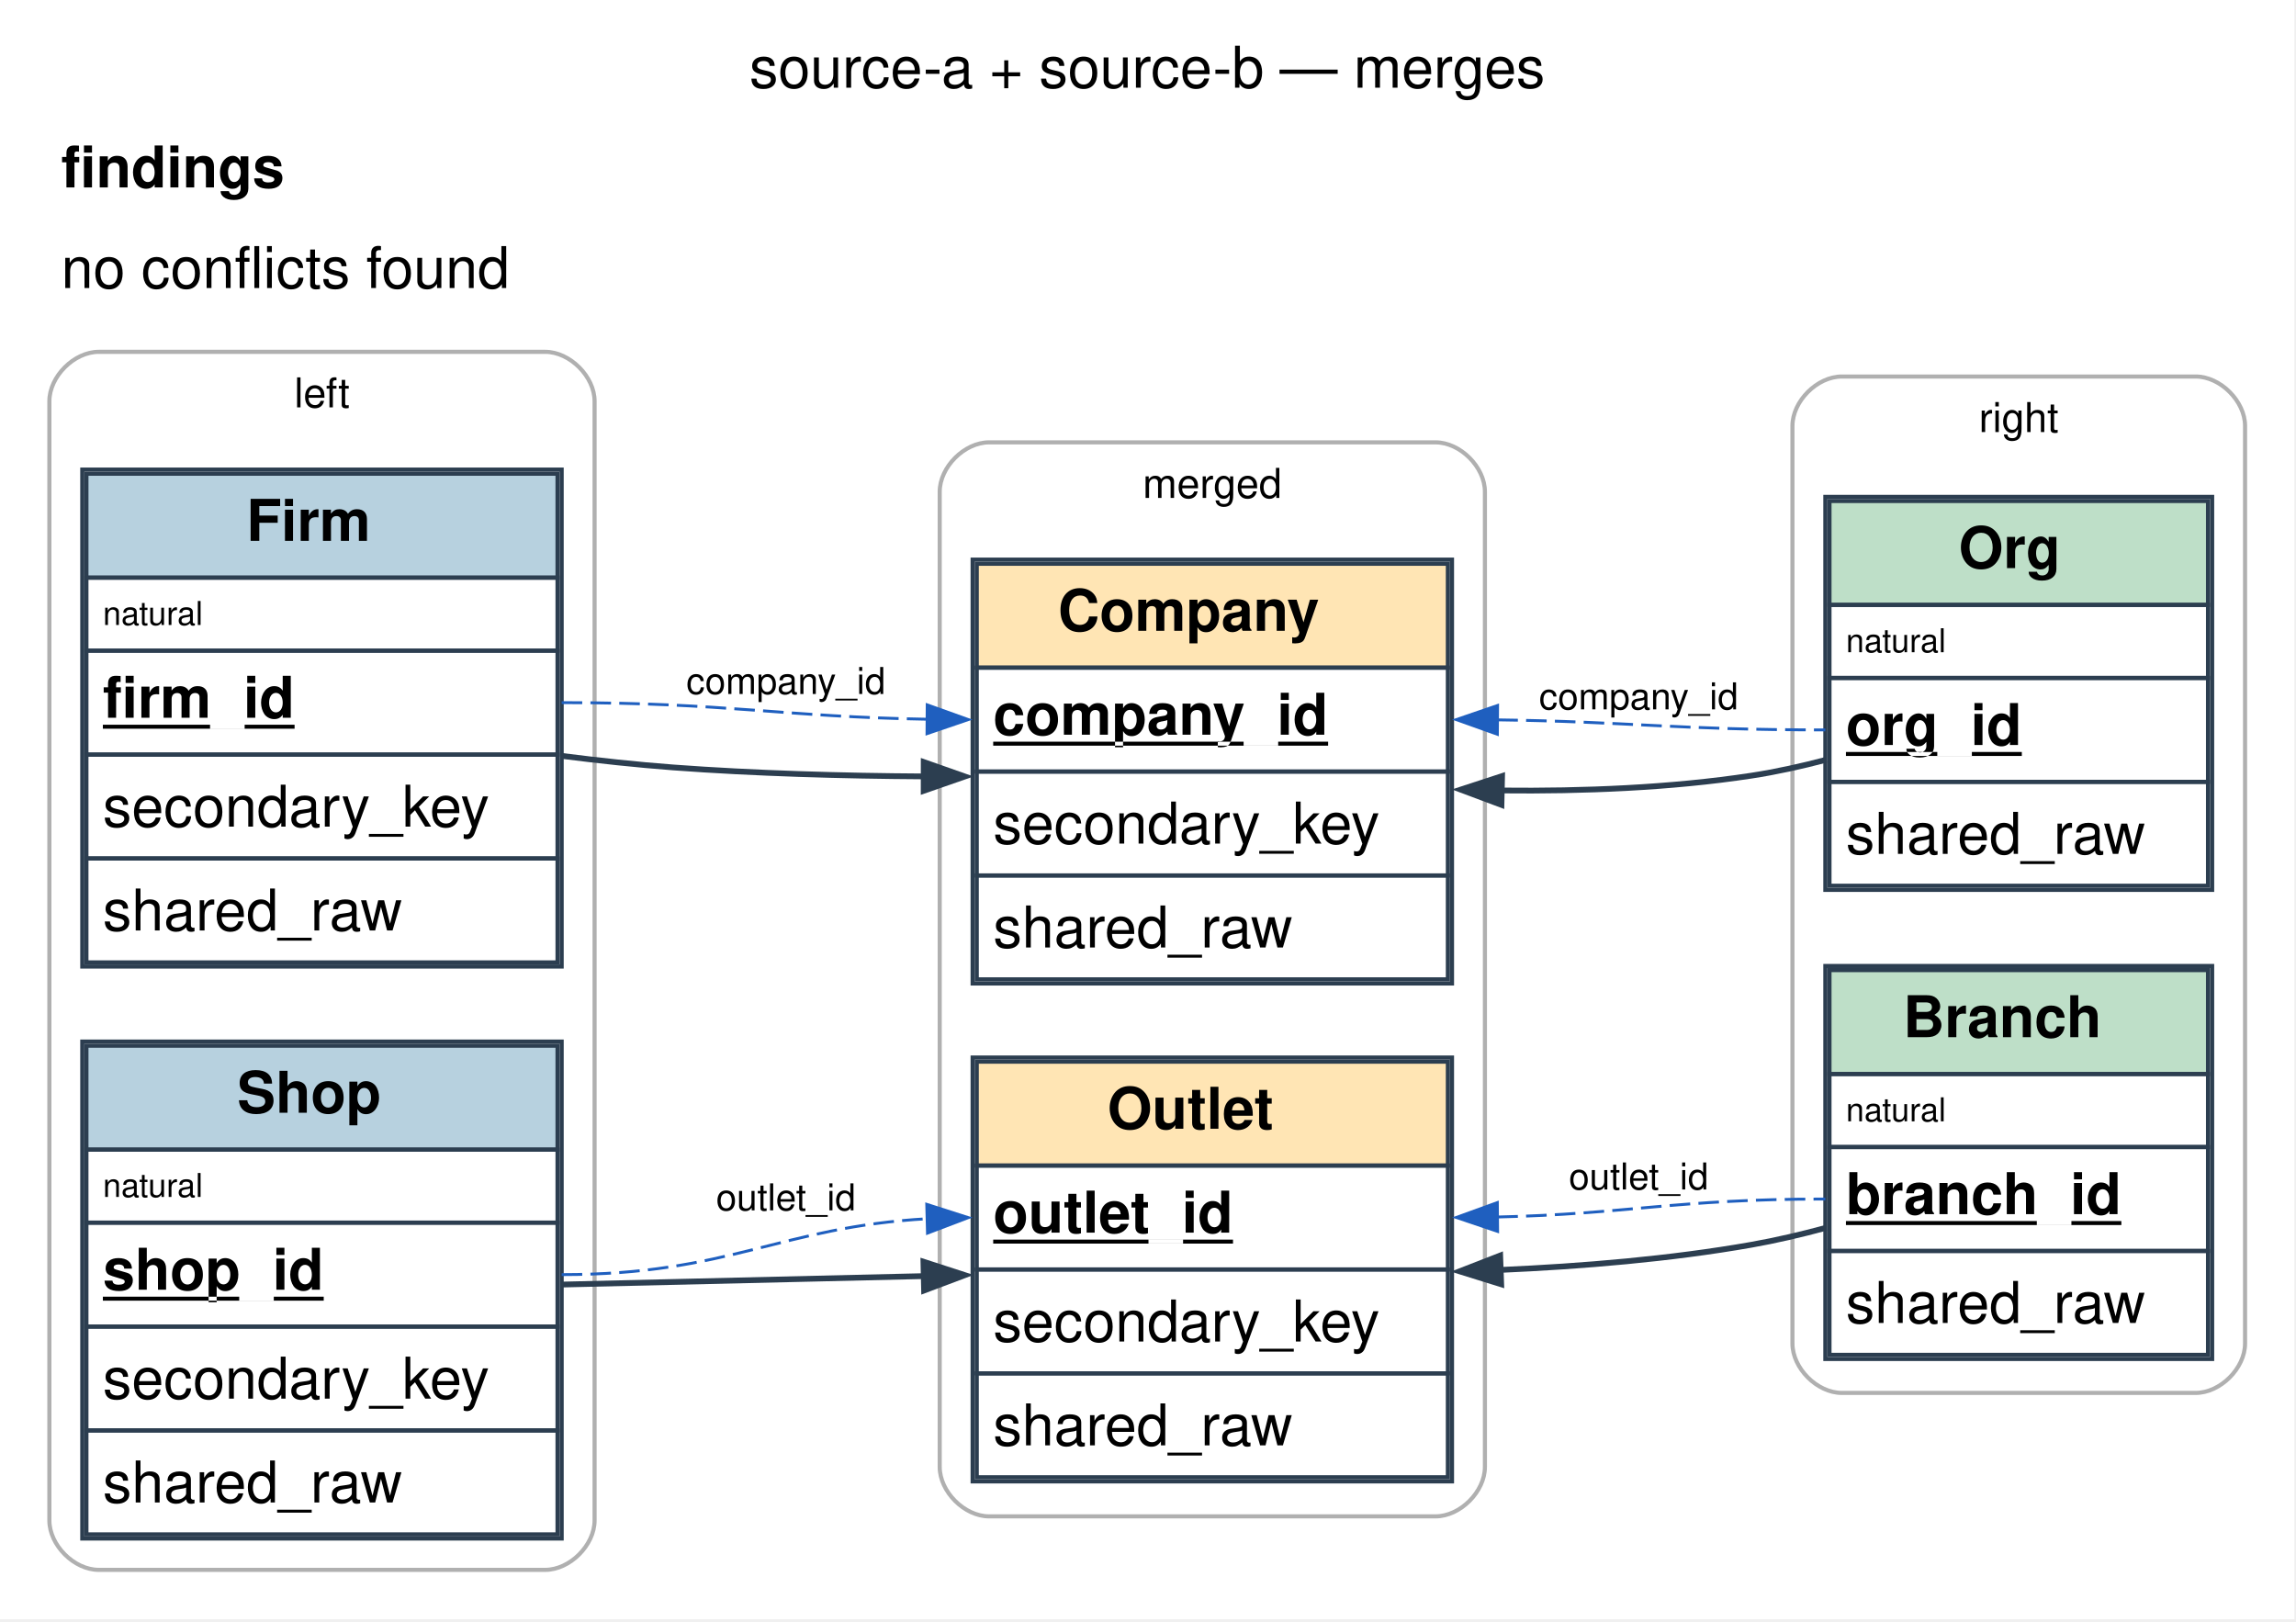
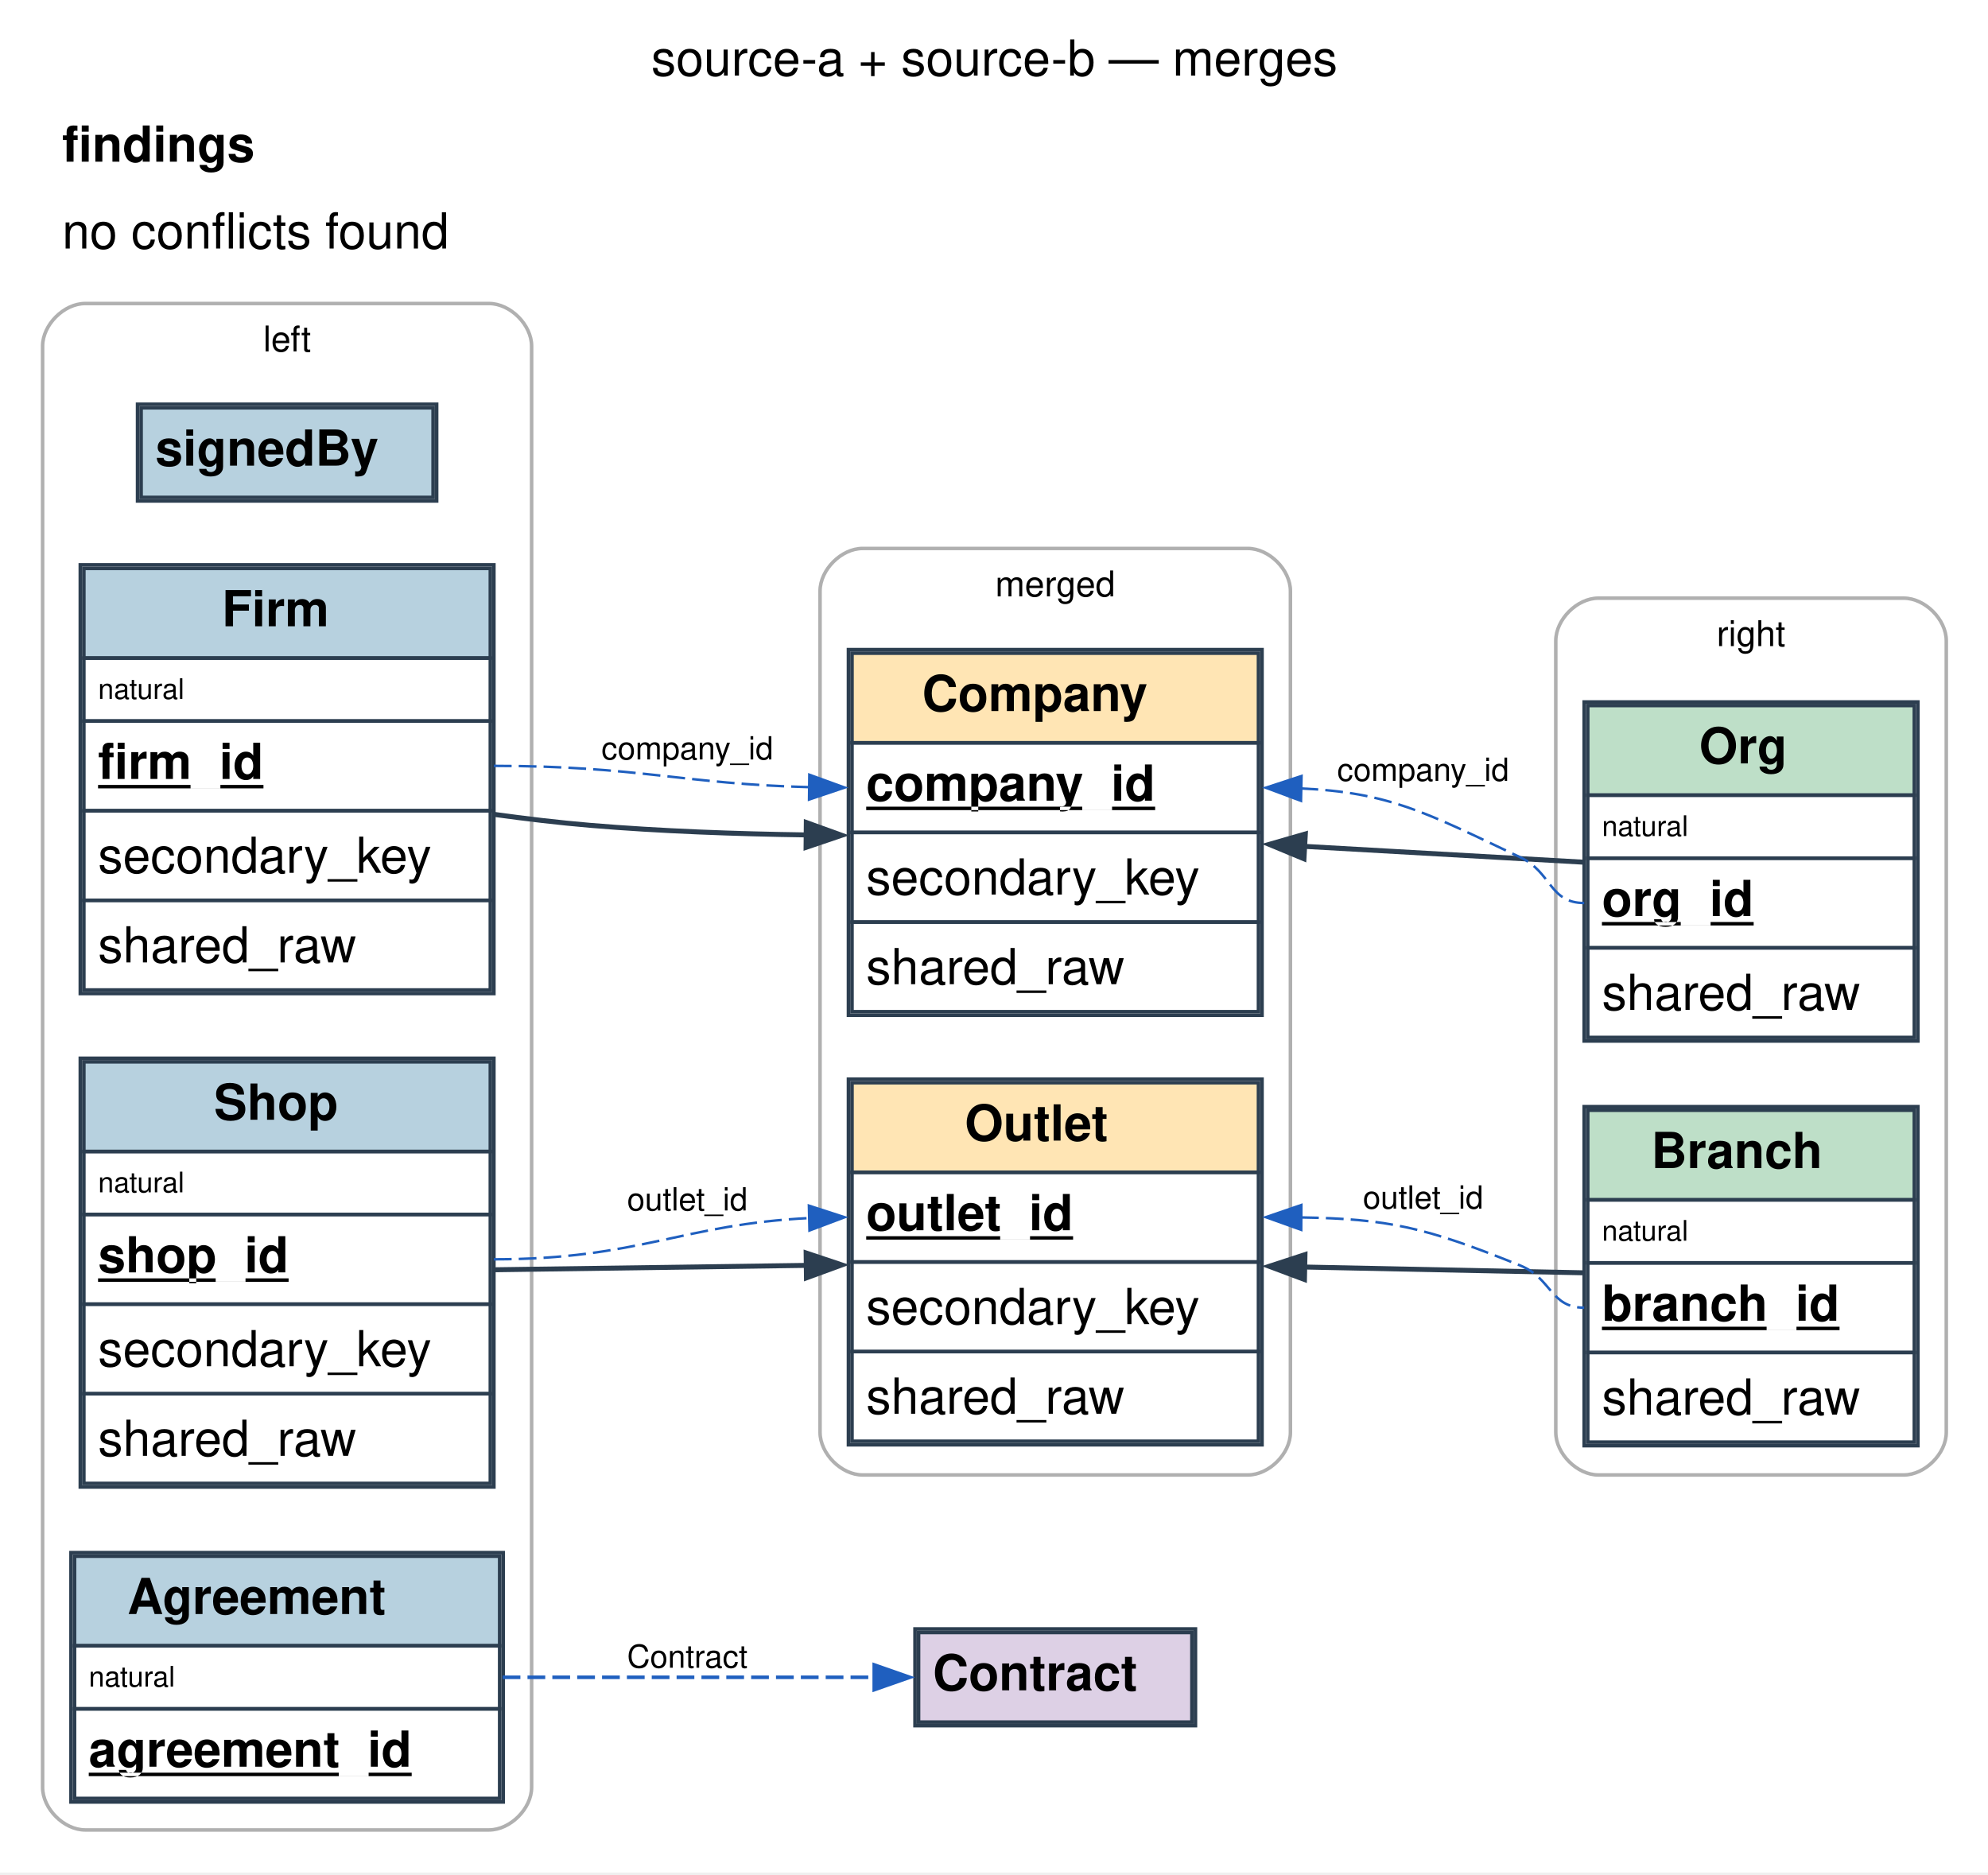
- <svg xmlns="http://www.w3.org/2000/svg" width="558pt" height="394pt" viewBox="0.00 0.00 558.00 394.00">
-   <g id="graph0" class="graph" transform="scale(1 1) rotate(0) translate(4 389.5)">
-     <polygon fill="white" stroke="none" points="-4,4 -4,-389.5 553.62,-389.5 553.62,4 -4,4" />
-     <text xml:space="preserve" text-anchor="middle" x="274.81" y="-368.2" font-family="Helvetica,sans-Serif" font-size="14.00">source-a + source-b — merges</text>
+ <svg xmlns="http://www.w3.org/2000/svg" width="560pt" height="528pt" viewBox="0.00 0.00 560.00 528.00">
+   <g id="graph0" class="graph" transform="scale(1 1) rotate(0) translate(4 523.5)">
+     <polygon fill="white" stroke="none" points="-4,4 -4,-523.5 556.25,-523.5 556.25,4 -4,4" />
+     <text xml:space="preserve" text-anchor="middle" x="276.12" y="-502.2" font-family="Helvetica,sans-Serif" font-size="14.00">source-a + source-b — merges</text>
    <g id="clust1" class="cluster">
-       <path fill="none" stroke="#b0b0b0" d="M20,-8C20,-8 128.5,-8 128.5,-8 134.5,-8 140.5,-14 140.5,-20 140.5,-20 140.5,-292 140.5,-292 140.5,-298 134.5,-304 128.5,-304 128.5,-304 20,-304 20,-304 14,-304 8,-298 8,-292 8,-292 8,-20 8,-20 8,-14 14,-8 20,-8" />
-       <text xml:space="preserve" text-anchor="middle" x="74.25" y="-290.5" font-family="Helvetica,sans-Serif" font-size="10.00">left</text>
+       <path fill="none" stroke="#b0b0b0" d="M20,-8C20,-8 133.75,-8 133.75,-8 139.75,-8 145.75,-14 145.75,-20 145.75,-20 145.75,-426 145.75,-426 145.75,-432 139.75,-438 133.75,-438 133.75,-438 20,-438 20,-438 14,-438 8,-432 8,-426 8,-426 8,-20 8,-20 8,-14 14,-8 20,-8" />
+       <text xml:space="preserve" text-anchor="middle" x="76.88" y="-424.5" font-family="Helvetica,sans-Serif" font-size="10.00">left</text>
    </g>
    <g id="clust2" class="cluster">
-       <path fill="none" stroke="#b0b0b0" d="M236.38,-21C236.38,-21 344.88,-21 344.88,-21 350.88,-21 356.88,-27 356.88,-33 356.88,-33 356.88,-270 356.88,-270 356.88,-276 350.88,-282 344.88,-282 344.88,-282 236.38,-282 236.38,-282 230.38,-282 224.38,-276 224.38,-270 224.38,-270 224.38,-33 224.38,-33 224.38,-27 230.38,-21 236.38,-21" />
-       <text xml:space="preserve" text-anchor="middle" x="290.62" y="-268.5" font-family="Helvetica,sans-Serif" font-size="10.00">merged</text>
+       <path fill="none" stroke="#b0b0b0" d="M239,-108C239,-108 347.5,-108 347.5,-108 353.5,-108 359.5,-114 359.5,-120 359.5,-120 359.5,-357 359.5,-357 359.5,-363 353.5,-369 347.5,-369 347.5,-369 239,-369 239,-369 233,-369 227,-363 227,-357 227,-357 227,-120 227,-120 227,-114 233,-108 239,-108" />
+       <text xml:space="preserve" text-anchor="middle" x="293.25" y="-355.5" font-family="Helvetica,sans-Serif" font-size="10.00">merged</text>
    </g>
    <g id="clust3" class="cluster">
-       <path fill="none" stroke="#b0b0b0" d="M443.62,-51C443.62,-51 529.62,-51 529.62,-51 535.62,-51 541.62,-57 541.62,-63 541.62,-63 541.62,-286 541.62,-286 541.62,-292 535.62,-298 529.62,-298 529.62,-298 443.62,-298 443.62,-298 437.62,-298 431.62,-292 431.62,-286 431.62,-286 431.62,-63 431.62,-63 431.62,-57 437.62,-51 443.62,-51" />
-       <text xml:space="preserve" text-anchor="middle" x="486.62" y="-284.5" font-family="Helvetica,sans-Serif" font-size="10.00">right</text>
+       <path fill="none" stroke="#b0b0b0" d="M446.25,-108C446.25,-108 532.25,-108 532.25,-108 538.25,-108 544.25,-114 544.25,-120 544.25,-120 544.25,-343 544.25,-343 544.25,-349 538.25,-355 532.25,-355 532.25,-355 446.25,-355 446.25,-355 440.25,-355 434.25,-349 434.25,-343 434.25,-343 434.25,-120 434.25,-120 434.25,-114 440.25,-108 446.25,-108" />
+       <text xml:space="preserve" text-anchor="middle" x="489.25" y="-341.5" font-family="Helvetica,sans-Serif" font-size="10.00">right</text>
    </g>
    <g id="node1" class="node">
-       <polygon fill="#b7d1df" stroke="none" points="17,-249.12 17,-274.38 131.5,-274.38 131.5,-249.12 17,-249.12" />
-       <polygon fill="none" stroke="#2c3e50" points="17,-249.12 17,-274.38 131.5,-274.38 131.5,-249.12 17,-249.12" />
-       <text xml:space="preserve" text-anchor="start" x="55.88" y="-258.07" font-family="Helvetica,sans-Serif" font-weight="bold" font-size="14.00">Firm</text>
-       <polygon fill="none" stroke="#2c3e50" points="17,-231.38 17,-249.12 131.5,-249.12 131.5,-231.38 17,-231.38" />
-       <text xml:space="preserve" text-anchor="start" x="21" y="-237.62" font-family="Helvetica,sans-Serif" font-size="8.00">natural</text>
-       <polygon fill="none" stroke="#2c3e50" points="17,-206.12 17,-231.38 131.5,-231.38 131.5,-206.12 17,-206.12" />
-       <text xml:space="preserve" text-anchor="start" x="21" y="-215.07" font-family="Helvetica,sans-Serif" font-weight="bold" text-decoration="underline" font-size="14.00">firm_id</text>
-       <polygon fill="none" stroke="#2c3e50" points="17,-180.88 17,-206.12 131.5,-206.12 131.5,-180.88 17,-180.88" />
-       <text xml:space="preserve" text-anchor="start" x="21" y="-188.62" font-family="Helvetica,sans-Serif" font-size="14.00">secondary_key</text>
-       <polygon fill="none" stroke="#2c3e50" points="17,-155.62 17,-180.88 131.5,-180.88 131.5,-155.62 17,-155.62" />
-       <text xml:space="preserve" text-anchor="start" x="21" y="-163.38" font-family="Helvetica,sans-Serif" font-size="14.00">shared_raw</text>
-       <polygon fill="none" stroke="#2c3e50" points="16,-154.62 16,-275.38 132.5,-275.38 132.5,-154.62 16,-154.62" />
+       <polygon fill="#b7d1df" stroke="none" points="19.62,-338.12 19.62,-363.38 134.12,-363.38 134.12,-338.12 19.62,-338.12" />
+       <polygon fill="none" stroke="#2c3e50" points="19.62,-338.12 19.62,-363.38 134.12,-363.38 134.12,-338.12 19.62,-338.12" />
+       <text xml:space="preserve" text-anchor="start" x="58.5" y="-347.07" font-family="Helvetica,sans-Serif" font-weight="bold" font-size="14.00">Firm</text>
+       <polygon fill="none" stroke="#2c3e50" points="19.62,-320.38 19.62,-338.12 134.12,-338.12 134.12,-320.38 19.62,-320.38" />
+       <text xml:space="preserve" text-anchor="start" x="23.62" y="-326.62" font-family="Helvetica,sans-Serif" font-size="8.00">natural</text>
+       <polygon fill="none" stroke="#2c3e50" points="19.62,-295.12 19.62,-320.38 134.12,-320.38 134.12,-295.12 19.62,-295.12" />
+       <text xml:space="preserve" text-anchor="start" x="23.62" y="-304.07" font-family="Helvetica,sans-Serif" font-weight="bold" text-decoration="underline" font-size="14.00">firm_id</text>
+       <polygon fill="none" stroke="#2c3e50" points="19.62,-269.88 19.62,-295.12 134.12,-295.12 134.12,-269.88 19.62,-269.88" />
+       <text xml:space="preserve" text-anchor="start" x="23.62" y="-277.62" font-family="Helvetica,sans-Serif" font-size="14.00">secondary_key</text>
+       <polygon fill="none" stroke="#2c3e50" points="19.62,-244.62 19.62,-269.88 134.12,-269.88 134.12,-244.62 19.62,-244.62" />
+       <text xml:space="preserve" text-anchor="start" x="23.62" y="-252.38" font-family="Helvetica,sans-Serif" font-size="14.00">shared_raw</text>
+       <polygon fill="none" stroke="#2c3e50" points="18.62,-243.62 18.62,-364.38 135.12,-364.38 135.12,-243.62 18.62,-243.62" />
+     </g>
+     <g id="node7" class="node">
+       <polygon fill="#ffe5b4" stroke="none" points="236,-314.25 236,-339.5 350.5,-339.5 350.5,-314.25 236,-314.25" />
+       <polygon fill="none" stroke="#2c3e50" points="236,-314.25 236,-339.5 350.5,-339.5 350.5,-314.25 236,-314.25" />
+       <text xml:space="preserve" text-anchor="start" x="255.75" y="-323.2" font-family="Helvetica,sans-Serif" font-weight="bold" font-size="14.00">Company</text>
+       <polygon fill="none" stroke="#2c3e50" points="236,-289 236,-314.25 350.5,-314.25 350.5,-289 236,-289" />
+       <text xml:space="preserve" text-anchor="start" x="240" y="-297.95" font-family="Helvetica,sans-Serif" font-weight="bold" text-decoration="underline" font-size="14.00">company_id</text>
+       <polygon fill="none" stroke="#2c3e50" points="236,-263.75 236,-289 350.5,-289 350.5,-263.75 236,-263.75" />
+       <text xml:space="preserve" text-anchor="start" x="240" y="-271.5" font-family="Helvetica,sans-Serif" font-size="14.00">secondary_key</text>
+       <polygon fill="none" stroke="#2c3e50" points="236,-238.5 236,-263.75 350.5,-263.75 350.5,-238.5 236,-238.5" />
+       <text xml:space="preserve" text-anchor="start" x="240" y="-246.25" font-family="Helvetica,sans-Serif" font-size="14.00">shared_raw</text>
+       <polygon fill="none" stroke="#2c3e50" points="235,-237.5 235,-340.5 351.5,-340.5 351.5,-237.5 235,-237.5" />
+     </g>
+     <g id="edge1" class="edge">
+       <path fill="none" stroke="#2c3e50" stroke-width="1.4" d="M134.93,-294.12C144.05,-292.86 153.39,-291.75 162.25,-291 181.99,-289.34 203.48,-288.58 223.2,-288.3" />
+       <polygon fill="#2c3e50" stroke="#2c3e50" stroke-width="1.4" points="223.13,-291.8 233.09,-288.2 223.06,-284.8 223.13,-291.8" />
+     </g>
+     <g id="edge2" class="edge">
+       <path fill="none" stroke="#1f5fbf" stroke-width="0.7" stroke-dasharray="5,2" d="M135.12,-307.75C175.78,-307.75 188.4,-302.63 224.24,-301.75" />
+       <polygon fill="#1f5fbf" stroke="#1f5fbf" stroke-width="0.7" points="223.98,-305.26 233.94,-301.64 223.9,-298.26 223.98,-305.26" />
+       <text xml:space="preserve" text-anchor="middle" x="189.62" y="-309.56" font-family="Helvetica,sans-Serif" font-size="9.00">company_id</text>
+     </g>
+     <g id="node2" class="node">
+       <polygon fill="#b7d1df" stroke="none" points="19.62,-199.12 19.62,-224.38 134.12,-224.38 134.12,-199.12 19.62,-199.12" />
+       <polygon fill="none" stroke="#2c3e50" points="19.62,-199.12 19.62,-224.38 134.12,-224.38 134.12,-199.12 19.62,-199.12" />
+       <text xml:space="preserve" text-anchor="start" x="56.25" y="-208.07" font-family="Helvetica,sans-Serif" font-weight="bold" font-size="14.00">Shop</text>
+       <polygon fill="none" stroke="#2c3e50" points="19.62,-181.38 19.62,-199.12 134.12,-199.12 134.12,-181.38 19.62,-181.38" />
+       <text xml:space="preserve" text-anchor="start" x="23.62" y="-187.62" font-family="Helvetica,sans-Serif" font-size="8.00">natural</text>
+       <polygon fill="none" stroke="#2c3e50" points="19.62,-156.12 19.62,-181.38 134.12,-181.38 134.12,-156.12 19.62,-156.12" />
+       <text xml:space="preserve" text-anchor="start" x="23.62" y="-165.07" font-family="Helvetica,sans-Serif" font-weight="bold" text-decoration="underline" font-size="14.00">shop_id</text>
+       <polygon fill="none" stroke="#2c3e50" points="19.62,-130.88 19.62,-156.12 134.12,-156.12 134.12,-130.88 19.62,-130.88" />
+       <text xml:space="preserve" text-anchor="start" x="23.62" y="-138.62" font-family="Helvetica,sans-Serif" font-size="14.00">secondary_key</text>
+       <polygon fill="none" stroke="#2c3e50" points="19.62,-105.62 19.62,-130.88 134.12,-130.88 134.12,-105.62 19.62,-105.62" />
+       <text xml:space="preserve" text-anchor="start" x="23.62" y="-113.38" font-family="Helvetica,sans-Serif" font-size="14.00">shared_raw</text>
+       <polygon fill="none" stroke="#2c3e50" points="18.62,-104.62 18.62,-225.38 135.12,-225.38 135.12,-104.62 18.62,-104.62" />
+     </g>
+     <g id="node8" class="node">
+       <polygon fill="#ffe5b4" stroke="none" points="236,-193.25 236,-218.5 350.5,-218.5 350.5,-193.25 236,-193.25" />
+       <polygon fill="none" stroke="#2c3e50" points="236,-193.25 236,-218.5 350.5,-218.5 350.5,-193.25 236,-193.25" />
+       <text xml:space="preserve" text-anchor="start" x="267.75" y="-202.2" font-family="Helvetica,sans-Serif" font-weight="bold" font-size="14.00">Outlet</text>
+       <polygon fill="none" stroke="#2c3e50" points="236,-168 236,-193.25 350.5,-193.25 350.5,-168 236,-168" />
+       <text xml:space="preserve" text-anchor="start" x="240" y="-176.95" font-family="Helvetica,sans-Serif" font-weight="bold" text-decoration="underline" font-size="14.00">outlet_id</text>
+       <polygon fill="none" stroke="#2c3e50" points="236,-142.75 236,-168 350.5,-168 350.5,-142.75 236,-142.75" />
+       <text xml:space="preserve" text-anchor="start" x="240" y="-150.5" font-family="Helvetica,sans-Serif" font-size="14.00">secondary_key</text>
+       <polygon fill="none" stroke="#2c3e50" points="236,-117.5 236,-142.75 350.5,-142.75 350.5,-117.5 236,-117.5" />
+       <text xml:space="preserve" text-anchor="start" x="240" y="-125.25" font-family="Helvetica,sans-Serif" font-size="14.00">shared_raw</text>
+       <polygon fill="none" stroke="#2c3e50" points="235,-116.5 235,-219.5 351.5,-219.5 351.5,-116.5 235,-116.5" />
+     </g>
+     <g id="edge3" class="edge">
+       <path fill="none" stroke="#2c3e50" stroke-width="1.4" d="M135.04,-165.8C162.17,-166.18 194.82,-166.64 223.31,-167.04" />
+       <polygon fill="#2c3e50" stroke="#2c3e50" stroke-width="1.4" points="223.08,-170.53 233.12,-167.17 223.17,-163.53 223.08,-170.53" />
+     </g>
+     <g id="edge4" class="edge">
+       <path fill="none" stroke="#1f5fbf" stroke-width="0.7" stroke-dasharray="5,2" d="M135.12,-168.75C175.99,-168.75 188.25,-178.67 224.19,-180.38" />
+       <polygon fill="#1f5fbf" stroke="#1f5fbf" stroke-width="0.7" points="223.86,-183.87 233.94,-180.6 224.02,-176.87 223.86,-183.87" />
+       <text xml:space="preserve" text-anchor="middle" x="189.62" y="-182.51" font-family="Helvetica,sans-Serif" font-size="9.00">outlet_id</text>
+     </g>
+     <g id="node3" class="node">
+       <polygon fill="#b7d1df" stroke="none" points="17,-59.88 17,-85.12 136.75,-85.12 136.75,-59.88 17,-59.88" />
+       <polygon fill="none" stroke="#2c3e50" points="17,-59.88 17,-85.12 136.75,-85.12 136.75,-59.88 17,-59.88" />
+       <text xml:space="preserve" text-anchor="start" x="31.88" y="-68.83" font-family="Helvetica,sans-Serif" font-weight="bold" font-size="14.00">Agreement</text>
+       <polygon fill="none" stroke="#2c3e50" points="17,-42.12 17,-59.88 136.75,-59.88 136.75,-42.12 17,-42.12" />
+       <text xml:space="preserve" text-anchor="start" x="21" y="-48.38" font-family="Helvetica,sans-Serif" font-size="8.00">natural</text>
+       <polygon fill="none" stroke="#2c3e50" points="17,-16.88 17,-42.12 136.75,-42.12 136.75,-16.88 17,-16.88" />
+       <text xml:space="preserve" text-anchor="start" x="21" y="-25.82" font-family="Helvetica,sans-Serif" font-weight="bold" text-decoration="underline" font-size="14.00">agreement_id</text>
+       <polygon fill="none" stroke="#2c3e50" points="16,-15.88 16,-86.12 137.75,-86.12 137.75,-15.88 16,-15.88" />
+     </g>
+     <g id="node9" class="node">
+       <polygon fill="#ddd0e5" stroke="none" points="254.75,-38.38 254.75,-63.62 331.75,-63.62 331.75,-38.38 254.75,-38.38" />
+       <polygon fill="none" stroke="#2c3e50" points="254.75,-38.38 254.75,-63.62 331.75,-63.62 331.75,-38.38 254.75,-38.38" />
+       <text xml:space="preserve" text-anchor="start" x="258.75" y="-47.33" font-family="Helvetica,sans-Serif" font-weight="bold" font-size="14.00">Contract</text>
+       <polygon fill="none" stroke="#2c3e50" points="253.75,-37.38 253.75,-64.62 332.75,-64.62 332.75,-37.38 253.75,-37.38" />
+     </g>
+     <g id="edge5" class="edge">
+       <path fill="none" stroke="#1f5fbf" stroke-dasharray="5,2" d="M137.59,-51C170.55,-51 211.01,-51 242.28,-51" />
+       <polygon fill="#1f5fbf" stroke="#1f5fbf" points="242.26,-54.5 252.26,-51 242.26,-47.5 242.26,-54.5" />
+       <text xml:space="preserve" text-anchor="middle" x="189.62" y="-53.7" font-family="Helvetica,sans-Serif" font-size="9.00">Contract</text>
+     </g>
+     <g id="node4" class="node">
+       <polygon fill="#b7d1df" stroke="none" points="35.75,-383.38 35.75,-408.62 118,-408.62 118,-383.38 35.75,-383.38" />
+       <polygon fill="none" stroke="#2c3e50" points="35.75,-383.38 35.75,-408.62 118,-408.62 118,-383.38 35.75,-383.38" />
+       <text xml:space="preserve" text-anchor="start" x="39.75" y="-392.32" font-family="Helvetica,sans-Serif" font-weight="bold" font-size="14.00">signedBy</text>
+       <polygon fill="none" stroke="#2c3e50" points="34.75,-382.38 34.75,-409.62 119,-409.62 119,-382.38 34.75,-382.38" />
    </g>
    <g id="node5" class="node">
-       <polygon fill="#ffe5b4" stroke="none" points="233.38,-227.25 233.38,-252.5 347.88,-252.5 347.88,-227.25 233.38,-227.25" />
-       <polygon fill="none" stroke="#2c3e50" points="233.38,-227.25 233.38,-252.5 347.88,-252.5 347.88,-227.25 233.38,-227.25" />
-       <text xml:space="preserve" text-anchor="start" x="253.12" y="-236.2" font-family="Helvetica,sans-Serif" font-weight="bold" font-size="14.00">Company</text>
-       <polygon fill="none" stroke="#2c3e50" points="233.38,-202 233.38,-227.25 347.88,-227.25 347.88,-202 233.38,-202" />
-       <text xml:space="preserve" text-anchor="start" x="237.38" y="-210.95" font-family="Helvetica,sans-Serif" font-weight="bold" text-decoration="underline" font-size="14.00">company_id</text>
-       <polygon fill="none" stroke="#2c3e50" points="233.38,-176.75 233.38,-202 347.88,-202 347.88,-176.75 233.38,-176.75" />
-       <text xml:space="preserve" text-anchor="start" x="237.38" y="-184.5" font-family="Helvetica,sans-Serif" font-size="14.00">secondary_key</text>
-       <polygon fill="none" stroke="#2c3e50" points="233.38,-151.5 233.38,-176.75 347.88,-176.75 347.88,-151.5 233.38,-151.5" />
-       <text xml:space="preserve" text-anchor="start" x="237.38" y="-159.25" font-family="Helvetica,sans-Serif" font-size="14.00">shared_raw</text>
-       <polygon fill="none" stroke="#2c3e50" points="232.38,-150.5 232.38,-253.5 348.88,-253.5 348.88,-150.5 232.38,-150.5" />
-     </g>
-     <g id="edge1" class="edge">
-       <path fill="none" stroke="#2c3e50" stroke-width="1.4" d="M132.32,-205.83C141.43,-204.67 150.77,-203.66 159.62,-203 179.38,-201.53 200.88,-200.94 220.59,-200.82" />
-       <polygon fill="#2c3e50" stroke="#2c3e50" stroke-width="1.4" points="220.49,-204.32 230.49,-200.8 220.48,-197.32 220.49,-204.32" />
-     </g>
-     <g id="edge2" class="edge">
-       <path fill="none" stroke="#1f5fbf" stroke-width="0.7" stroke-dasharray="5,2" d="M132.5,-218.75C173.11,-218.75 185.81,-215.3 221.62,-214.71" />
-       <polygon fill="#1f5fbf" stroke="#1f5fbf" stroke-width="0.7" points="221.34,-218.21 231.32,-214.63 221.29,-211.21 221.34,-218.21" />
-       <text xml:space="preserve" text-anchor="middle" x="187" y="-220.85" font-family="Helvetica,sans-Serif" font-size="9.00">company_id</text>
-     </g>
-     <g id="node2" class="node">
-       <polygon fill="#b7d1df" stroke="none" points="17,-110.12 17,-135.38 131.5,-135.38 131.5,-110.12 17,-110.12" />
-       <polygon fill="none" stroke="#2c3e50" points="17,-110.12 17,-135.38 131.5,-135.38 131.5,-110.12 17,-110.12" />
-       <text xml:space="preserve" text-anchor="start" x="53.62" y="-119.08" font-family="Helvetica,sans-Serif" font-weight="bold" font-size="14.00">Shop</text>
-       <polygon fill="none" stroke="#2c3e50" points="17,-92.38 17,-110.12 131.5,-110.12 131.5,-92.38 17,-92.38" />
-       <text xml:space="preserve" text-anchor="start" x="21" y="-98.62" font-family="Helvetica,sans-Serif" font-size="8.00">natural</text>
-       <polygon fill="none" stroke="#2c3e50" points="17,-67.12 17,-92.38 131.5,-92.38 131.5,-67.12 17,-67.12" />
-       <text xml:space="preserve" text-anchor="start" x="21" y="-76.08" font-family="Helvetica,sans-Serif" font-weight="bold" text-decoration="underline" font-size="14.00">shop_id</text>
-       <polygon fill="none" stroke="#2c3e50" points="17,-41.88 17,-67.12 131.5,-67.12 131.5,-41.88 17,-41.88" />
-       <text xml:space="preserve" text-anchor="start" x="21" y="-49.62" font-family="Helvetica,sans-Serif" font-size="14.00">secondary_key</text>
-       <polygon fill="none" stroke="#2c3e50" points="17,-16.62 17,-41.88 131.5,-41.88 131.5,-16.62 17,-16.62" />
-       <text xml:space="preserve" text-anchor="start" x="21" y="-24.38" font-family="Helvetica,sans-Serif" font-size="14.00">shared_raw</text>
-       <polygon fill="none" stroke="#2c3e50" points="16,-15.62 16,-136.38 132.5,-136.38 132.5,-15.62 16,-15.62" />
+       <polygon fill="#bedfc8" stroke="none" points="443.25,-299.5 443.25,-324.75 535.25,-324.75 535.25,-299.5 443.25,-299.5" />
+       <polygon fill="none" stroke="#2c3e50" points="443.25,-299.5 443.25,-324.75 535.25,-324.75 535.25,-299.5 443.25,-299.5" />
+       <text xml:space="preserve" text-anchor="start" x="474.62" y="-308.45" font-family="Helvetica,sans-Serif" font-weight="bold" font-size="14.00">Org</text>
+       <polygon fill="none" stroke="#2c3e50" points="443.25,-281.75 443.25,-299.5 535.25,-299.5 535.25,-281.75 443.25,-281.75" />
+       <text xml:space="preserve" text-anchor="start" x="447.25" y="-288" font-family="Helvetica,sans-Serif" font-size="8.00">natural</text>
+       <polygon fill="none" stroke="#2c3e50" points="443.25,-256.5 443.25,-281.75 535.25,-281.75 535.25,-256.5 443.25,-256.5" />
+       <text xml:space="preserve" text-anchor="start" x="447.25" y="-265.45" font-family="Helvetica,sans-Serif" font-weight="bold" text-decoration="underline" font-size="14.00">org_id</text>
+       <polygon fill="none" stroke="#2c3e50" points="443.25,-231.25 443.25,-256.5 535.25,-256.5 535.25,-231.25 443.25,-231.25" />
+       <text xml:space="preserve" text-anchor="start" x="447.25" y="-239" font-family="Helvetica,sans-Serif" font-size="14.00">shared_raw</text>
+       <polygon fill="none" stroke="#2c3e50" points="442.25,-230.25 442.25,-325.75 536.25,-325.75 536.25,-230.25 442.25,-230.25" />
    </g>
    <g id="node6" class="node">
-       <polygon fill="#ffe5b4" stroke="none" points="233.38,-106.25 233.38,-131.5 347.88,-131.5 347.88,-106.25 233.38,-106.25" />
-       <polygon fill="none" stroke="#2c3e50" points="233.38,-106.25 233.38,-131.5 347.88,-131.5 347.88,-106.25 233.38,-106.25" />
-       <text xml:space="preserve" text-anchor="start" x="265.12" y="-115.2" font-family="Helvetica,sans-Serif" font-weight="bold" font-size="14.00">Outlet</text>
-       <polygon fill="none" stroke="#2c3e50" points="233.38,-81 233.38,-106.25 347.88,-106.25 347.88,-81 233.38,-81" />
-       <text xml:space="preserve" text-anchor="start" x="237.38" y="-89.95" font-family="Helvetica,sans-Serif" font-weight="bold" text-decoration="underline" font-size="14.00">outlet_id</text>
-       <polygon fill="none" stroke="#2c3e50" points="233.38,-55.75 233.38,-81 347.88,-81 347.88,-55.75 233.38,-55.75" />
-       <text xml:space="preserve" text-anchor="start" x="237.38" y="-63.5" font-family="Helvetica,sans-Serif" font-size="14.00">secondary_key</text>
-       <polygon fill="none" stroke="#2c3e50" points="233.38,-30.5 233.38,-55.75 347.88,-55.75 347.88,-30.5 233.38,-30.5" />
-       <text xml:space="preserve" text-anchor="start" x="237.38" y="-38.25" font-family="Helvetica,sans-Serif" font-size="14.00">shared_raw</text>
-       <polygon fill="none" stroke="#2c3e50" points="232.38,-29.5 232.38,-132.5 348.88,-132.5 348.88,-29.5 232.38,-29.5" />
-     </g>
-     <g id="edge3" class="edge">
-       <path fill="none" stroke="#2c3e50" stroke-width="1.4" d="M132.42,-77.33C159.55,-77.97 192.19,-78.73 220.69,-79.39" />
-       <polygon fill="#2c3e50" stroke="#2c3e50" stroke-width="1.4" points="220.42,-82.89 230.5,-79.62 220.58,-75.89 220.42,-82.89" />
-     </g>
-     <g id="edge4" class="edge">
-       <path fill="none" stroke="#1f5fbf" stroke-width="0.7" stroke-dasharray="5,2" d="M132.5,-79.75C173.46,-79.75 185.54,-91.34 221.54,-93.34" />
-       <polygon fill="#1f5fbf" stroke="#1f5fbf" stroke-width="0.7" points="221.23,-96.83 231.32,-93.6 221.41,-89.83 221.23,-96.83" />
-       <text xml:space="preserve" text-anchor="middle" x="187" y="-95.37" font-family="Helvetica,sans-Serif" font-size="9.00">outlet_id</text>
-     </g>
-     <g id="node3" class="node">
-       <polygon fill="#bedfc8" stroke="none" points="440.62,-242.5 440.62,-267.75 532.62,-267.75 532.62,-242.5 440.62,-242.5" />
-       <polygon fill="none" stroke="#2c3e50" points="440.62,-242.5 440.62,-267.75 532.62,-267.75 532.62,-242.5 440.62,-242.5" />
-       <text xml:space="preserve" text-anchor="start" x="472" y="-251.45" font-family="Helvetica,sans-Serif" font-weight="bold" font-size="14.00">Org</text>
-       <polygon fill="none" stroke="#2c3e50" points="440.62,-224.75 440.62,-242.5 532.62,-242.5 532.62,-224.75 440.62,-224.75" />
-       <text xml:space="preserve" text-anchor="start" x="444.62" y="-231" font-family="Helvetica,sans-Serif" font-size="8.00">natural</text>
-       <polygon fill="none" stroke="#2c3e50" points="440.62,-199.5 440.62,-224.75 532.62,-224.75 532.62,-199.5 440.62,-199.5" />
-       <text xml:space="preserve" text-anchor="start" x="444.62" y="-208.45" font-family="Helvetica,sans-Serif" font-weight="bold" text-decoration="underline" font-size="14.00">org_id</text>
-       <polygon fill="none" stroke="#2c3e50" points="440.62,-174.25 440.62,-199.5 532.62,-199.5 532.62,-174.25 440.62,-174.25" />
-       <text xml:space="preserve" text-anchor="start" x="444.62" y="-182" font-family="Helvetica,sans-Serif" font-size="14.00">shared_raw</text>
-       <polygon fill="none" stroke="#2c3e50" points="439.62,-173.25 439.62,-268.75 533.62,-268.75 533.62,-173.25 439.62,-173.25" />
-     </g>
-     <g id="node4" class="node">
-       <polygon fill="#bedfc8" stroke="none" points="440.62,-128.5 440.62,-153.75 532.62,-153.75 532.62,-128.5 440.62,-128.5" />
-       <polygon fill="none" stroke="#2c3e50" points="440.62,-128.5 440.62,-153.75 532.62,-153.75 532.62,-128.5 440.62,-128.5" />
-       <text xml:space="preserve" text-anchor="start" x="458.5" y="-137.45" font-family="Helvetica,sans-Serif" font-weight="bold" font-size="14.00">Branch</text>
-       <polygon fill="none" stroke="#2c3e50" points="440.62,-110.75 440.62,-128.5 532.62,-128.5 532.62,-110.75 440.62,-110.75" />
-       <text xml:space="preserve" text-anchor="start" x="444.62" y="-117" font-family="Helvetica,sans-Serif" font-size="8.00">natural</text>
-       <polygon fill="none" stroke="#2c3e50" points="440.62,-85.5 440.62,-110.75 532.62,-110.75 532.62,-85.5 440.62,-85.5" />
-       <text xml:space="preserve" text-anchor="start" x="444.62" y="-94.45" font-family="Helvetica,sans-Serif" font-weight="bold" text-decoration="underline" font-size="14.00">branch_id</text>
-       <polygon fill="none" stroke="#2c3e50" points="440.62,-60.25 440.62,-85.5 532.62,-85.5 532.62,-60.25 440.62,-60.25" />
-       <text xml:space="preserve" text-anchor="start" x="444.62" y="-68" font-family="Helvetica,sans-Serif" font-size="14.00">shared_raw</text>
-       <polygon fill="none" stroke="#2c3e50" points="439.62,-59.25 439.62,-154.75 533.62,-154.75 533.62,-59.25 439.62,-59.25" />
-     </g>
-     <g id="edge5" class="edge">
-       <path fill="none" stroke="#2c3e50" stroke-width="1.4" d="M360.88,-197.4C380.6,-197.19 402.04,-198.01 421.62,-201 427.61,-201.91 433.8,-203.28 439.87,-204.88" />
-       <polygon fill="#2c3e50" stroke="#2c3e50" stroke-width="1.4" points="360.9,-193.9 350.98,-197.61 361.05,-200.9 360.9,-193.9" />
+       <polygon fill="#bedfc8" stroke="none" points="443.25,-185.5 443.25,-210.75 535.25,-210.75 535.25,-185.5 443.25,-185.5" />
+       <polygon fill="none" stroke="#2c3e50" points="443.25,-185.5 443.25,-210.75 535.25,-210.75 535.25,-185.5 443.25,-185.5" />
+       <text xml:space="preserve" text-anchor="start" x="461.12" y="-194.45" font-family="Helvetica,sans-Serif" font-weight="bold" font-size="14.00">Branch</text>
+       <polygon fill="none" stroke="#2c3e50" points="443.25,-167.75 443.25,-185.5 535.25,-185.5 535.25,-167.75 443.25,-167.75" />
+       <text xml:space="preserve" text-anchor="start" x="447.25" y="-174" font-family="Helvetica,sans-Serif" font-size="8.00">natural</text>
+       <polygon fill="none" stroke="#2c3e50" points="443.25,-142.5 443.25,-167.75 535.25,-167.75 535.25,-142.5 443.25,-142.5" />
+       <text xml:space="preserve" text-anchor="start" x="447.25" y="-151.45" font-family="Helvetica,sans-Serif" font-weight="bold" text-decoration="underline" font-size="14.00">branch_id</text>
+       <polygon fill="none" stroke="#2c3e50" points="443.25,-117.25 443.25,-142.5 535.25,-142.5 535.25,-117.25 443.25,-117.25" />
+       <text xml:space="preserve" text-anchor="start" x="447.25" y="-125" font-family="Helvetica,sans-Serif" font-size="14.00">shared_raw</text>
+       <polygon fill="none" stroke="#2c3e50" points="442.25,-116.25 442.25,-211.75 536.25,-211.75 536.25,-116.25 442.25,-116.25" />
    </g>
    <g id="edge6" class="edge">
-       <path fill="none" stroke="#1f5fbf" stroke-width="0.7" stroke-dasharray="5,2" d="M359.89,-214.56C391.48,-214.16 403.22,-212.12 439.62,-212.12" />
-       <polygon fill="#1f5fbf" stroke="#1f5fbf" stroke-width="0.7" points="359.91,-211.06 349.93,-214.62 359.96,-218.06 359.91,-211.06" />
-       <text xml:space="preserve" text-anchor="middle" x="394.25" y="-217.11" font-family="Helvetica,sans-Serif" font-size="9.00">company_id</text>
+       <path fill="none" stroke="#2c3e50" stroke-width="1.4" d="M363.26,-285.09C389.59,-283.59 418.92,-281.93 442.55,-280.59" />
+       <polygon fill="#2c3e50" stroke="#2c3e50" stroke-width="1.4" points="363.31,-281.58 353.52,-285.64 363.7,-288.57 363.31,-281.58" />
    </g>
    <g id="edge7" class="edge">
-       <path fill="none" stroke="#2c3e50" stroke-width="1.4" d="M360.67,-80.89C380.47,-81.75 402,-83.54 421.62,-87 427.59,-88.05 433.77,-89.5 439.83,-91.14" />
-       <polygon fill="#2c3e50" stroke="#2c3e50" stroke-width="1.4" points="360.84,-77.4 350.72,-80.55 360.59,-84.39 360.84,-77.4" />
+       <path fill="none" stroke="#1f5fbf" stroke-width="0.7" stroke-dasharray="5,2" d="M362.34,-301.4C387.39,-300.26 397.53,-294.65 424.25,-282 433.14,-277.79 432.41,-269.12 442.25,-269.12" />
+       <polygon fill="#1f5fbf" stroke="#1f5fbf" stroke-width="0.7" points="362.48,-297.9 352.56,-301.6 362.63,-304.9 362.48,-297.9" />
+       <text xml:space="preserve" text-anchor="middle" x="396.88" y="-303.52" font-family="Helvetica,sans-Serif" font-size="9.00">company_id</text>
    </g>
    <g id="edge8" class="edge">
-       <path fill="none" stroke="#1f5fbf" stroke-width="0.7" stroke-dasharray="5,2" d="M359.89,-93.75C391.5,-94.46 403.19,-98.12 439.62,-98.12" />
-       <polygon fill="#1f5fbf" stroke="#1f5fbf" stroke-width="0.7" points="359.97,-90.25 349.93,-93.64 359.9,-97.25 359.97,-90.25" />
-       <text xml:space="preserve" text-anchor="middle" x="394.25" y="-100.44" font-family="Helvetica,sans-Serif" font-size="9.00">outlet_id</text>
+       <path fill="none" stroke="#2c3e50" stroke-width="1.4" d="M363.26,-166.58C389.59,-166.03 418.92,-165.43 442.55,-164.94" />
+       <polygon fill="#2c3e50" stroke="#2c3e50" stroke-width="1.4" points="363.45,-163.07 353.53,-166.78 363.6,-170.07 363.45,-163.07" />
    </g>
-     <g id="node7" class="node">
-       <text xml:space="preserve" text-anchor="start" x="10.88" y="-343.95" font-family="Helvetica,sans-Serif" font-weight="bold" font-size="14.00">findings</text>
-       <text xml:space="preserve" text-anchor="start" x="10.88" y="-319.5" font-family="Helvetica,sans-Serif" font-size="14.00">no conflicts found</text>
+     <g id="edge9" class="edge">
+       <path fill="none" stroke="#1f5fbf" stroke-width="0.7" stroke-dasharray="5,2" d="M362.49,-180.55C386.97,-180.15 397.45,-177.84 424.25,-167 433.14,-163.41 432.67,-155.12 442.25,-155.12" />
+       <polygon fill="#1f5fbf" stroke="#1f5fbf" stroke-width="0.7" points="362.54,-177.05 352.56,-180.62 362.58,-184.05 362.54,-177.05" />
+       <text xml:space="preserve" text-anchor="middle" x="396.88" y="-183.03" font-family="Helvetica,sans-Serif" font-size="9.00">outlet_id</text>
+     </g>
+     <g id="node10" class="node">
+       <text xml:space="preserve" text-anchor="start" x="13.5" y="-477.95" font-family="Helvetica,sans-Serif" font-weight="bold" font-size="14.00">findings</text>
+       <text xml:space="preserve" text-anchor="start" x="13.5" y="-453.5" font-family="Helvetica,sans-Serif" font-size="14.00">no conflicts found</text>
    </g>
  </g>
</svg>
